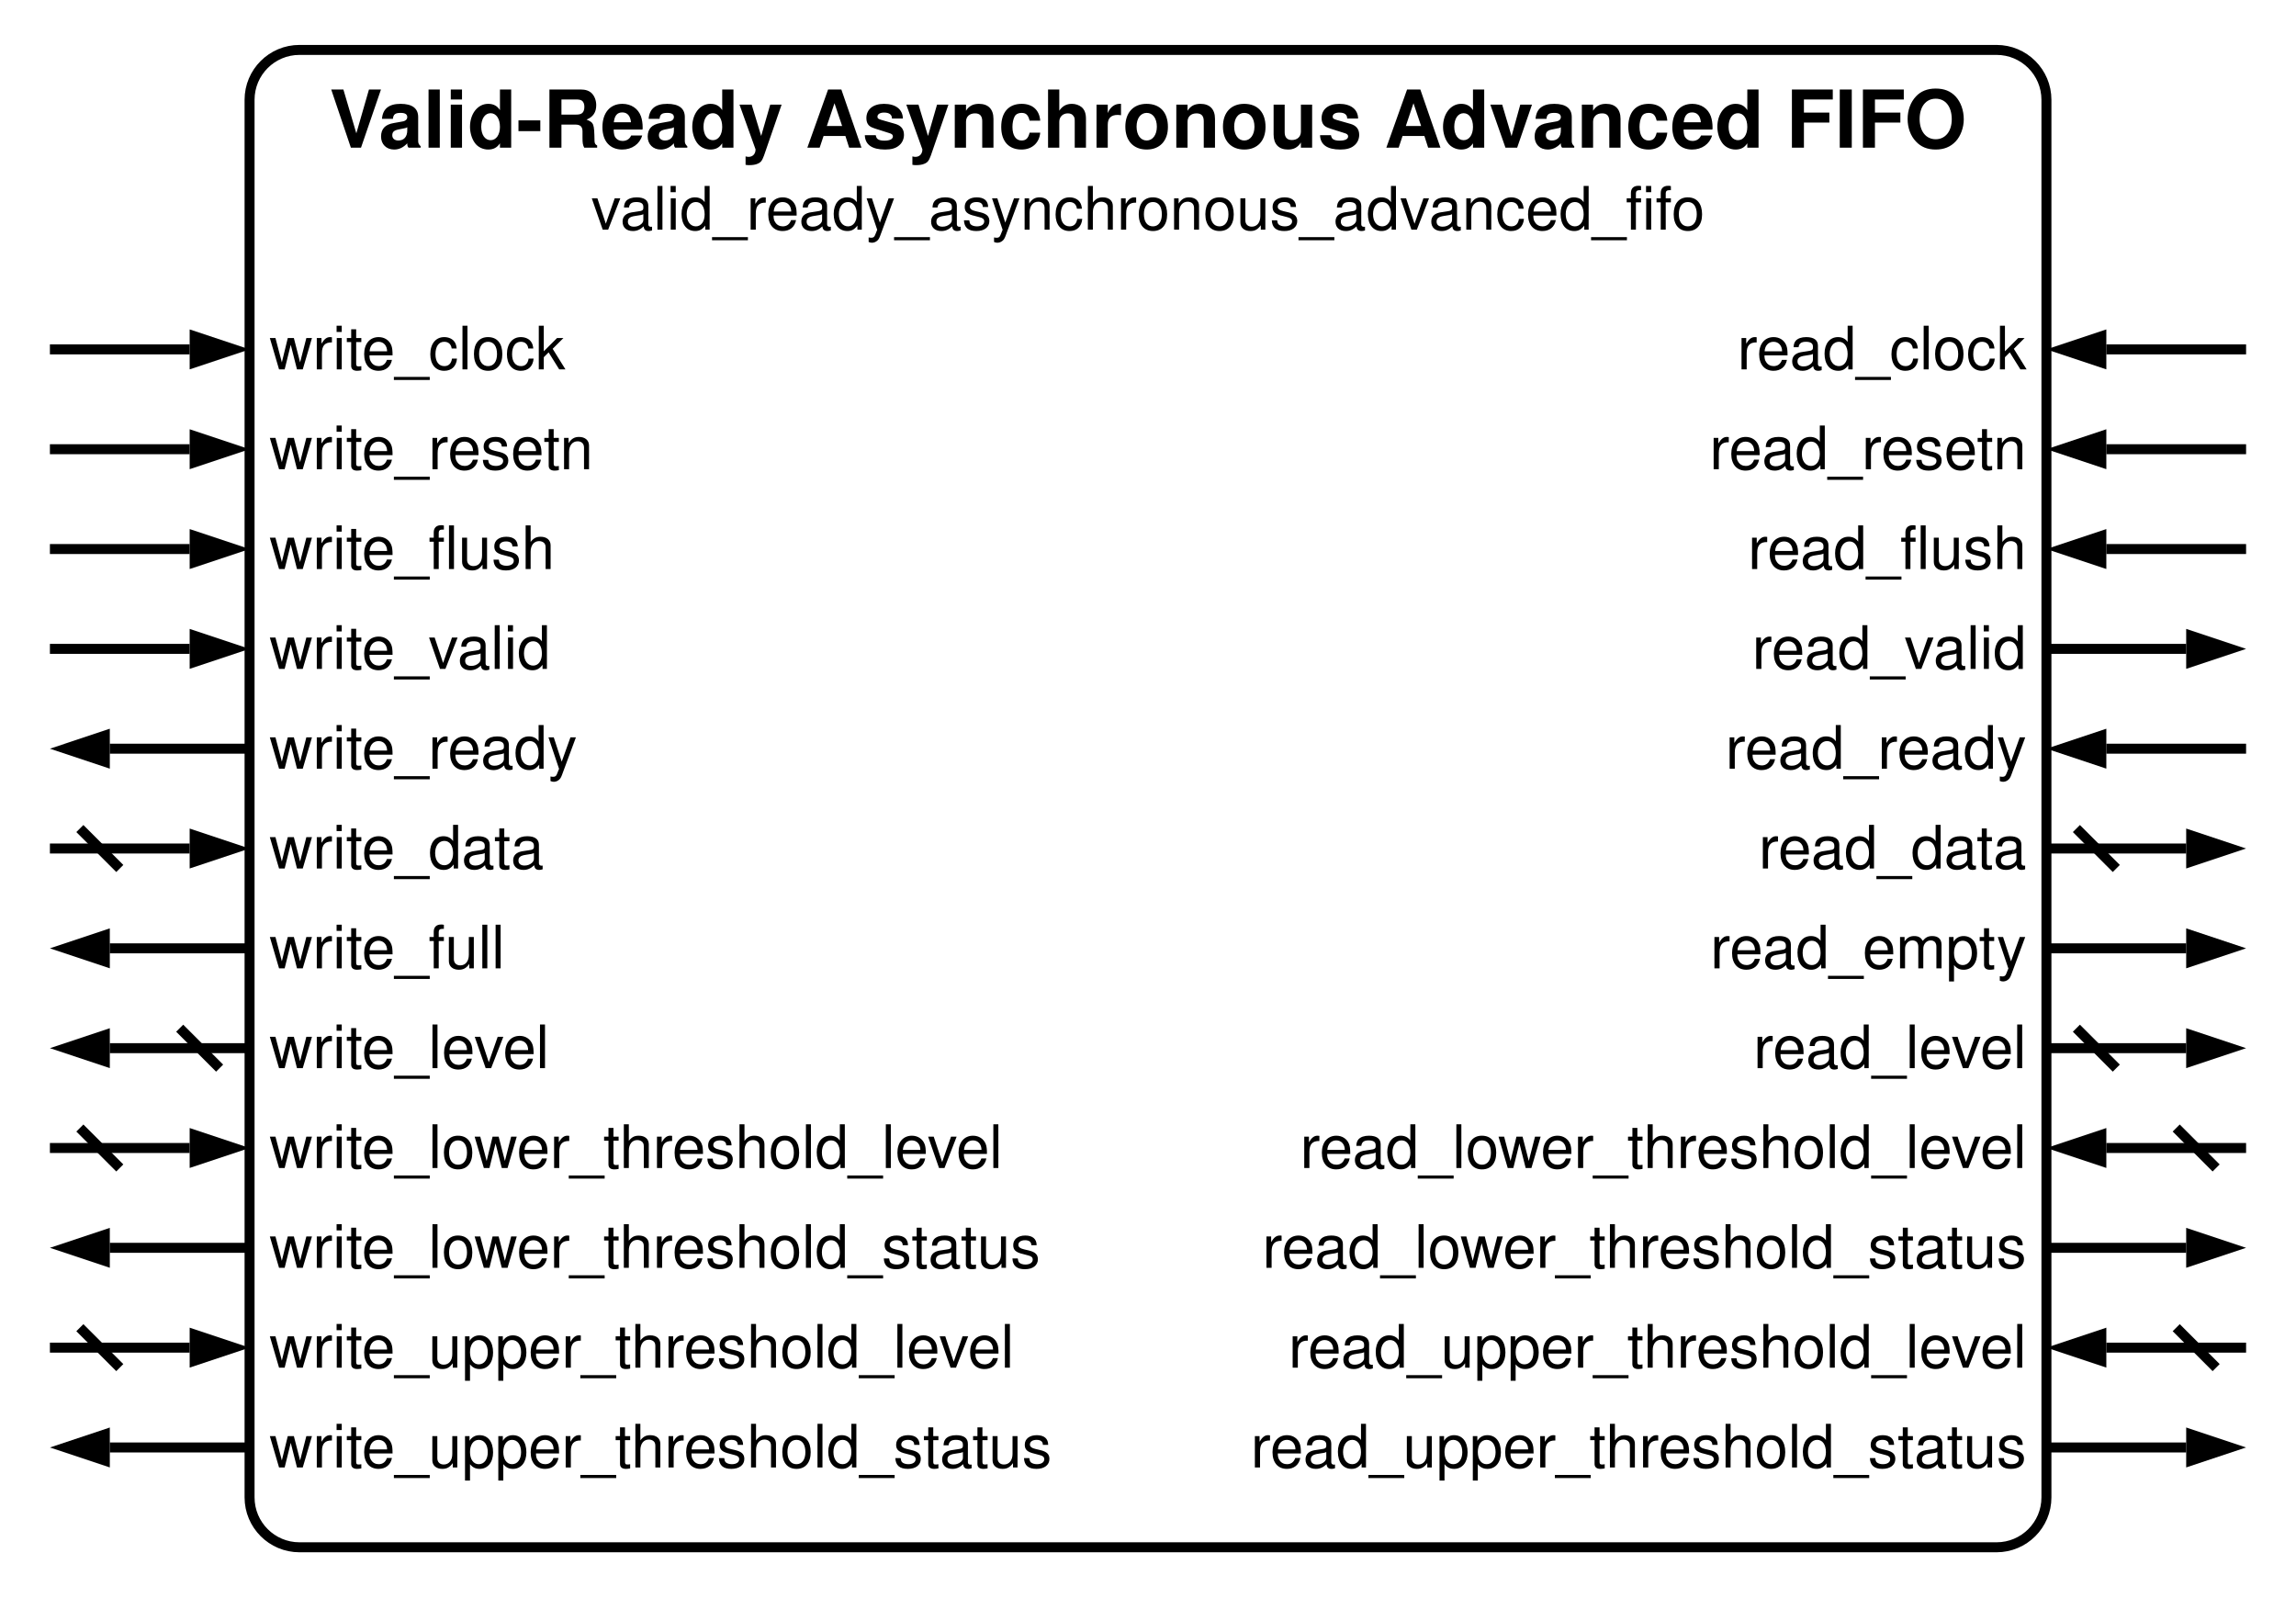
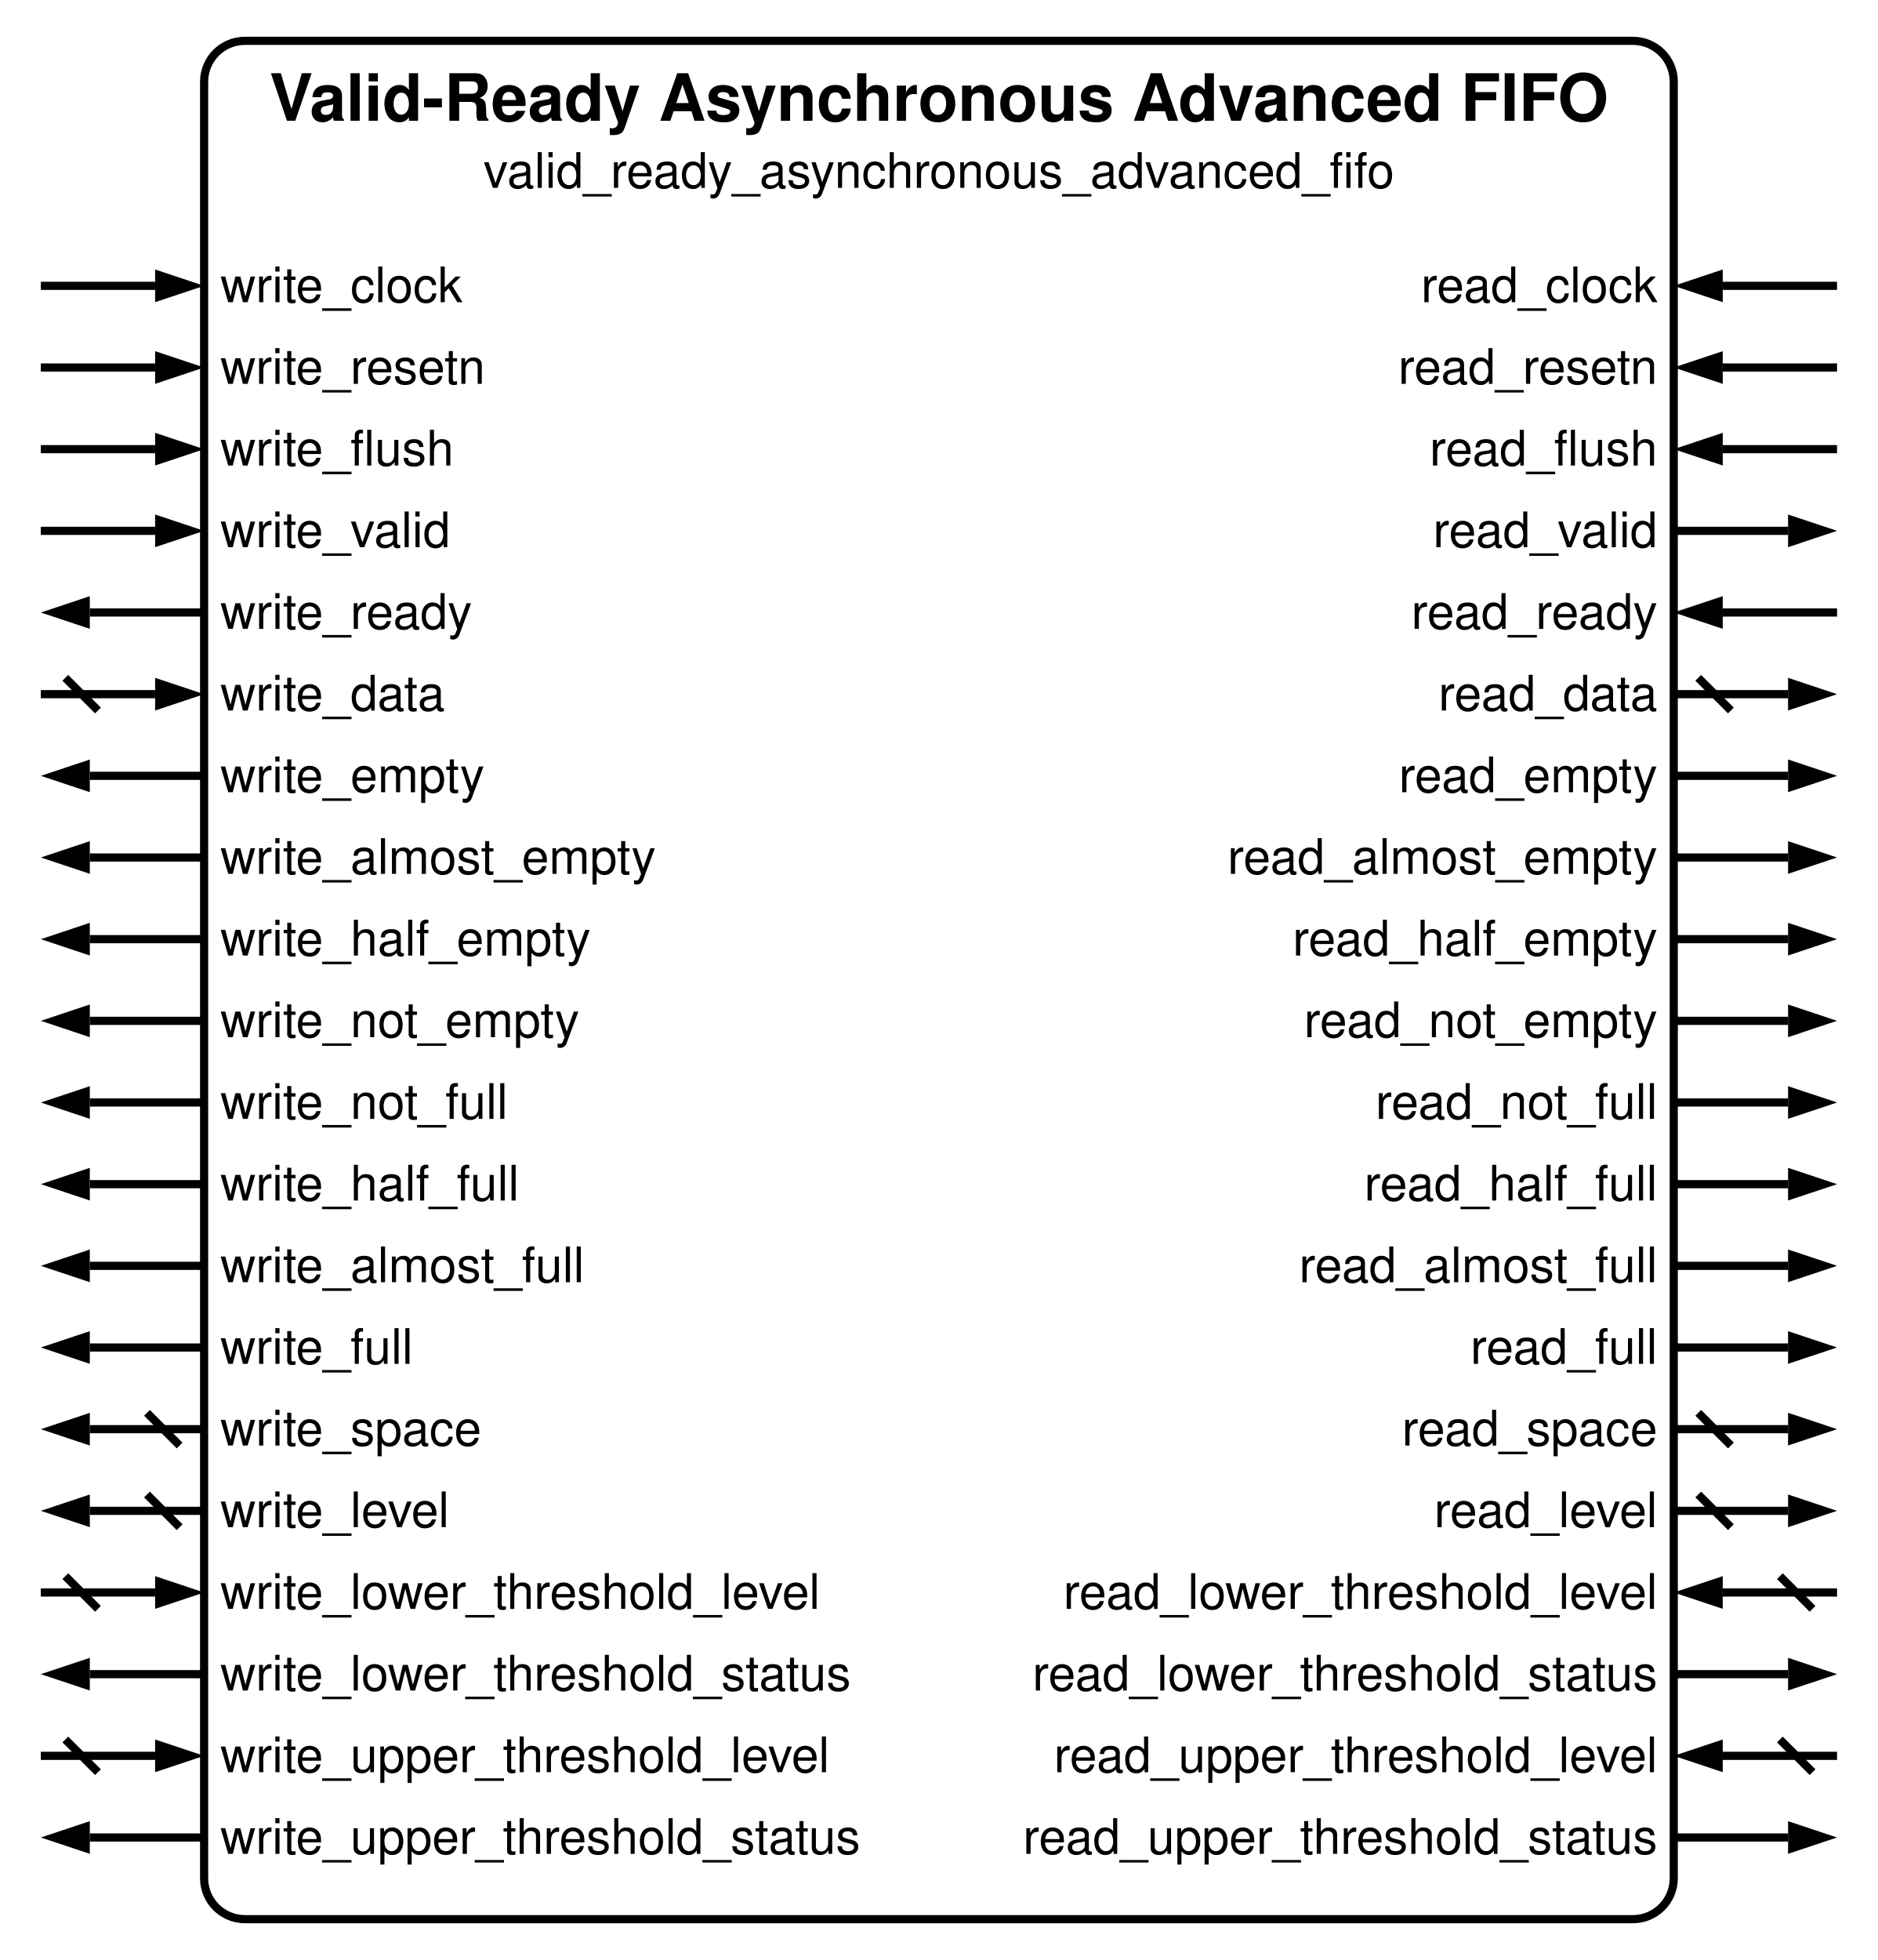
- <svg xmlns="http://www.w3.org/2000/svg" width="460" height="320" viewBox="0 0 230 160">
-   <rect x="25" y="5" width="180" height="150" fill="none" stroke="black" stroke-width="1" rx="5" />
+ <svg xmlns="http://www.w3.org/2000/svg" width="460" height="480" viewBox="0 0 230 240">
+   <rect x="25" y="5" width="180" height="230" fill="none" stroke="black" stroke-width="1" rx="5" />
  <text x="115" y="12" text-anchor="middle" dominant-baseline="middle" font-family="Helvetica" font-size="8" font-weight="bold" fill="black">Valid-Ready Asynchronous Advanced FIFO</text>
  <text x="115" y="21" text-anchor="middle" dominant-baseline="middle" font-family="Helvetica" font-size="6" font-weight="regular" fill="black">valid_ready_asynchronous_advanced_fifo</text>
  <text x="27" y="35" text-anchor="start" dominant-baseline="middle" font-family="Helvetica" font-size="6" font-weight="regular" fill="black">write_clock</text>
  <line x1="19" y1="35" x2="5" y2="35" stroke="black" stroke-width="1" />
  <path d="M 25 35 l -6 +2.0 v -4 z" fill="black" />
  <text x="203" y="35" text-anchor="end" dominant-baseline="middle" font-family="Helvetica" font-size="6" font-weight="regular" fill="black">read_clock</text>
  <line x1="211" y1="35" x2="225" y2="35" stroke="black" stroke-width="1" />
  <path d="M 205 35 l +6 +2.0 v -4 z" fill="black" />
  <text x="27" y="45" text-anchor="start" dominant-baseline="middle" font-family="Helvetica" font-size="6" font-weight="regular" fill="black">write_resetn</text>
  <line x1="19" y1="45" x2="5" y2="45" stroke="black" stroke-width="1" />
  <path d="M 25 45 l -6 +2.0 v -4 z" fill="black" />
  <text x="203" y="45" text-anchor="end" dominant-baseline="middle" font-family="Helvetica" font-size="6" font-weight="regular" fill="black">read_resetn</text>
  <line x1="211" y1="45" x2="225" y2="45" stroke="black" stroke-width="1" />
  <path d="M 205 45 l +6 +2.0 v -4 z" fill="black" />
  <text x="27" y="55" text-anchor="start" dominant-baseline="middle" font-family="Helvetica" font-size="6" font-weight="regular" fill="black">write_flush</text>
  <line x1="19" y1="55" x2="5" y2="55" stroke="black" stroke-width="1" />
  <path d="M 25 55 l -6 +2.0 v -4 z" fill="black" />
  <text x="203" y="55" text-anchor="end" dominant-baseline="middle" font-family="Helvetica" font-size="6" font-weight="regular" fill="black">read_flush</text>
  <line x1="211" y1="55" x2="225" y2="55" stroke="black" stroke-width="1" />
  <path d="M 205 55 l +6 +2.0 v -4 z" fill="black" />
  <text x="27" y="65" text-anchor="start" dominant-baseline="middle" font-family="Helvetica" font-size="6" font-weight="regular" fill="black">write_valid</text>
  <line x1="19" y1="65" x2="5" y2="65" stroke="black" stroke-width="1" />
  <path d="M 25 65 l -6 +2.0 v -4 z" fill="black" />
  <text x="203" y="65" text-anchor="end" dominant-baseline="middle" font-family="Helvetica" font-size="6" font-weight="regular" fill="black">read_valid</text>
  <line x1="205" y1="65" x2="219" y2="65" stroke="black" stroke-width="1" />
  <path d="M 225 65 l -6 +2.0 v -4 z" fill="black" />
  <text x="27" y="75" text-anchor="start" dominant-baseline="middle" font-family="Helvetica" font-size="6" font-weight="regular" fill="black">write_ready</text>
  <line x1="25" y1="75" x2="11" y2="75" stroke="black" stroke-width="1" />
  <path d="M 5 75 l +6 +2.0 v -4 z" fill="black" />
  <text x="203" y="75" text-anchor="end" dominant-baseline="middle" font-family="Helvetica" font-size="6" font-weight="regular" fill="black">read_ready</text>
  <line x1="211" y1="75" x2="225" y2="75" stroke="black" stroke-width="1" />
  <path d="M 205 75 l +6 +2.0 v -4 z" fill="black" />
  <text x="27" y="85" text-anchor="start" dominant-baseline="middle" font-family="Helvetica" font-size="6" font-weight="regular" fill="black">write_data</text>
  <line x1="19" y1="85" x2="5" y2="85" stroke="black" stroke-width="1" />
  <path d="M 25 85 l -6 +2.0 v -4 z" fill="black" />
  <line x1="8" y1="83" x2="12" y2="87" stroke="black" stroke-width="1" />
  <text x="203" y="85" text-anchor="end" dominant-baseline="middle" font-family="Helvetica" font-size="6" font-weight="regular" fill="black">read_data</text>
  <line x1="205" y1="85" x2="219" y2="85" stroke="black" stroke-width="1" />
  <path d="M 225 85 l -6 +2.0 v -4 z" fill="black" />
  <line x1="208" y1="83" x2="212" y2="87" stroke="black" stroke-width="1" />
-   <text x="27" y="95" text-anchor="start" dominant-baseline="middle" font-family="Helvetica" font-size="6" font-weight="regular" fill="black">write_full</text>
+   <text x="27" y="95" text-anchor="start" dominant-baseline="middle" font-family="Helvetica" font-size="6" font-weight="regular" fill="black">write_empty</text>
  <line x1="25" y1="95" x2="11" y2="95" stroke="black" stroke-width="1" />
  <path d="M 5 95 l +6 +2.0 v -4 z" fill="black" />
  <text x="203" y="95" text-anchor="end" dominant-baseline="middle" font-family="Helvetica" font-size="6" font-weight="regular" fill="black">read_empty</text>
  <line x1="205" y1="95" x2="219" y2="95" stroke="black" stroke-width="1" />
  <path d="M 225 95 l -6 +2.0 v -4 z" fill="black" />
-   <text x="27" y="105" text-anchor="start" dominant-baseline="middle" font-family="Helvetica" font-size="6" font-weight="regular" fill="black">write_level</text>
+   <text x="27" y="105" text-anchor="start" dominant-baseline="middle" font-family="Helvetica" font-size="6" font-weight="regular" fill="black">write_almost_empty</text>
  <line x1="25" y1="105" x2="11" y2="105" stroke="black" stroke-width="1" />
  <path d="M 5 105 l +6 +2.0 v -4 z" fill="black" />
-   <line x1="18" y1="103" x2="22" y2="107" stroke="black" stroke-width="1" />
-   <text x="203" y="105" text-anchor="end" dominant-baseline="middle" font-family="Helvetica" font-size="6" font-weight="regular" fill="black">read_level</text>
+   <text x="203" y="105" text-anchor="end" dominant-baseline="middle" font-family="Helvetica" font-size="6" font-weight="regular" fill="black">read_almost_empty</text>
  <line x1="205" y1="105" x2="219" y2="105" stroke="black" stroke-width="1" />
  <path d="M 225 105 l -6 +2.0 v -4 z" fill="black" />
-   <line x1="208" y1="103" x2="212" y2="107" stroke="black" stroke-width="1" />
-   <text x="27" y="115" text-anchor="start" dominant-baseline="middle" font-family="Helvetica" font-size="6" font-weight="regular" fill="black">write_lower_threshold_level</text>
-   <line x1="19" y1="115" x2="5" y2="115" stroke="black" stroke-width="1" />
-   <path d="M 25 115 l -6 +2.0 v -4 z" fill="black" />
-   <line x1="8" y1="113" x2="12" y2="117" stroke="black" stroke-width="1" />
-   <text x="203" y="115" text-anchor="end" dominant-baseline="middle" font-family="Helvetica" font-size="6" font-weight="regular" fill="black">read_lower_threshold_level</text>
-   <line x1="211" y1="115" x2="225" y2="115" stroke="black" stroke-width="1" />
-   <path d="M 205 115 l +6 +2.0 v -4 z" fill="black" />
-   <line x1="218" y1="113" x2="222" y2="117" stroke="black" stroke-width="1" />
-   <text x="27" y="125" text-anchor="start" dominant-baseline="middle" font-family="Helvetica" font-size="6" font-weight="regular" fill="black">write_lower_threshold_status</text>
+   <text x="27" y="115" text-anchor="start" dominant-baseline="middle" font-family="Helvetica" font-size="6" font-weight="regular" fill="black">write_half_empty</text>
+   <line x1="25" y1="115" x2="11" y2="115" stroke="black" stroke-width="1" />
+   <path d="M 5 115 l +6 +2.0 v -4 z" fill="black" />
+   <text x="203" y="115" text-anchor="end" dominant-baseline="middle" font-family="Helvetica" font-size="6" font-weight="regular" fill="black">read_half_empty</text>
+   <line x1="205" y1="115" x2="219" y2="115" stroke="black" stroke-width="1" />
+   <path d="M 225 115 l -6 +2.0 v -4 z" fill="black" />
+   <text x="27" y="125" text-anchor="start" dominant-baseline="middle" font-family="Helvetica" font-size="6" font-weight="regular" fill="black">write_not_empty</text>
  <line x1="25" y1="125" x2="11" y2="125" stroke="black" stroke-width="1" />
  <path d="M 5 125 l +6 +2.0 v -4 z" fill="black" />
-   <text x="203" y="125" text-anchor="end" dominant-baseline="middle" font-family="Helvetica" font-size="6" font-weight="regular" fill="black">read_lower_threshold_status</text>
+   <text x="203" y="125" text-anchor="end" dominant-baseline="middle" font-family="Helvetica" font-size="6" font-weight="regular" fill="black">read_not_empty</text>
  <line x1="205" y1="125" x2="219" y2="125" stroke="black" stroke-width="1" />
  <path d="M 225 125 l -6 +2.0 v -4 z" fill="black" />
-   <text x="27" y="135" text-anchor="start" dominant-baseline="middle" font-family="Helvetica" font-size="6" font-weight="regular" fill="black">write_upper_threshold_level</text>
-   <line x1="19" y1="135" x2="5" y2="135" stroke="black" stroke-width="1" />
-   <path d="M 25 135 l -6 +2.0 v -4 z" fill="black" />
-   <line x1="8" y1="133" x2="12" y2="137" stroke="black" stroke-width="1" />
-   <text x="203" y="135" text-anchor="end" dominant-baseline="middle" font-family="Helvetica" font-size="6" font-weight="regular" fill="black">read_upper_threshold_level</text>
-   <line x1="211" y1="135" x2="225" y2="135" stroke="black" stroke-width="1" />
-   <path d="M 205 135 l +6 +2.0 v -4 z" fill="black" />
-   <line x1="218" y1="133" x2="222" y2="137" stroke="black" stroke-width="1" />
-   <text x="27" y="145" text-anchor="start" dominant-baseline="middle" font-family="Helvetica" font-size="6" font-weight="regular" fill="black">write_upper_threshold_status</text>
+   <text x="27" y="135" text-anchor="start" dominant-baseline="middle" font-family="Helvetica" font-size="6" font-weight="regular" fill="black">write_not_full</text>
+   <line x1="25" y1="135" x2="11" y2="135" stroke="black" stroke-width="1" />
+   <path d="M 5 135 l +6 +2.0 v -4 z" fill="black" />
+   <text x="203" y="135" text-anchor="end" dominant-baseline="middle" font-family="Helvetica" font-size="6" font-weight="regular" fill="black">read_not_full</text>
+   <line x1="205" y1="135" x2="219" y2="135" stroke="black" stroke-width="1" />
+   <path d="M 225 135 l -6 +2.0 v -4 z" fill="black" />
+   <text x="27" y="145" text-anchor="start" dominant-baseline="middle" font-family="Helvetica" font-size="6" font-weight="regular" fill="black">write_half_full</text>
  <line x1="25" y1="145" x2="11" y2="145" stroke="black" stroke-width="1" />
  <path d="M 5 145 l +6 +2.0 v -4 z" fill="black" />
-   <text x="203" y="145" text-anchor="end" dominant-baseline="middle" font-family="Helvetica" font-size="6" font-weight="regular" fill="black">read_upper_threshold_status</text>
+   <text x="203" y="145" text-anchor="end" dominant-baseline="middle" font-family="Helvetica" font-size="6" font-weight="regular" fill="black">read_half_full</text>
  <line x1="205" y1="145" x2="219" y2="145" stroke="black" stroke-width="1" />
  <path d="M 225 145 l -6 +2.0 v -4 z" fill="black" />
+   <text x="27" y="155" text-anchor="start" dominant-baseline="middle" font-family="Helvetica" font-size="6" font-weight="regular" fill="black">write_almost_full</text>
+   <line x1="25" y1="155" x2="11" y2="155" stroke="black" stroke-width="1" />
+   <path d="M 5 155 l +6 +2.0 v -4 z" fill="black" />
+   <text x="203" y="155" text-anchor="end" dominant-baseline="middle" font-family="Helvetica" font-size="6" font-weight="regular" fill="black">read_almost_full</text>
+   <line x1="205" y1="155" x2="219" y2="155" stroke="black" stroke-width="1" />
+   <path d="M 225 155 l -6 +2.0 v -4 z" fill="black" />
+   <text x="27" y="165" text-anchor="start" dominant-baseline="middle" font-family="Helvetica" font-size="6" font-weight="regular" fill="black">write_full</text>
+   <line x1="25" y1="165" x2="11" y2="165" stroke="black" stroke-width="1" />
+   <path d="M 5 165 l +6 +2.0 v -4 z" fill="black" />
+   <text x="203" y="165" text-anchor="end" dominant-baseline="middle" font-family="Helvetica" font-size="6" font-weight="regular" fill="black">read_full</text>
+   <line x1="205" y1="165" x2="219" y2="165" stroke="black" stroke-width="1" />
+   <path d="M 225 165 l -6 +2.0 v -4 z" fill="black" />
+   <text x="27" y="175" text-anchor="start" dominant-baseline="middle" font-family="Helvetica" font-size="6" font-weight="regular" fill="black">write_space</text>
+   <line x1="25" y1="175" x2="11" y2="175" stroke="black" stroke-width="1" />
+   <path d="M 5 175 l +6 +2.0 v -4 z" fill="black" />
+   <line x1="18" y1="173" x2="22" y2="177" stroke="black" stroke-width="1" />
+   <text x="203" y="175" text-anchor="end" dominant-baseline="middle" font-family="Helvetica" font-size="6" font-weight="regular" fill="black">read_space</text>
+   <line x1="205" y1="175" x2="219" y2="175" stroke="black" stroke-width="1" />
+   <path d="M 225 175 l -6 +2.0 v -4 z" fill="black" />
+   <line x1="208" y1="173" x2="212" y2="177" stroke="black" stroke-width="1" />
+   <text x="27" y="185" text-anchor="start" dominant-baseline="middle" font-family="Helvetica" font-size="6" font-weight="regular" fill="black">write_level</text>
+   <line x1="25" y1="185" x2="11" y2="185" stroke="black" stroke-width="1" />
+   <path d="M 5 185 l +6 +2.0 v -4 z" fill="black" />
+   <line x1="18" y1="183" x2="22" y2="187" stroke="black" stroke-width="1" />
+   <text x="203" y="185" text-anchor="end" dominant-baseline="middle" font-family="Helvetica" font-size="6" font-weight="regular" fill="black">read_level</text>
+   <line x1="205" y1="185" x2="219" y2="185" stroke="black" stroke-width="1" />
+   <path d="M 225 185 l -6 +2.0 v -4 z" fill="black" />
+   <line x1="208" y1="183" x2="212" y2="187" stroke="black" stroke-width="1" />
+   <text x="27" y="195" text-anchor="start" dominant-baseline="middle" font-family="Helvetica" font-size="6" font-weight="regular" fill="black">write_lower_threshold_level</text>
+   <line x1="19" y1="195" x2="5" y2="195" stroke="black" stroke-width="1" />
+   <path d="M 25 195 l -6 +2.0 v -4 z" fill="black" />
+   <line x1="8" y1="193" x2="12" y2="197" stroke="black" stroke-width="1" />
+   <text x="203" y="195" text-anchor="end" dominant-baseline="middle" font-family="Helvetica" font-size="6" font-weight="regular" fill="black">read_lower_threshold_level</text>
+   <line x1="211" y1="195" x2="225" y2="195" stroke="black" stroke-width="1" />
+   <path d="M 205 195 l +6 +2.0 v -4 z" fill="black" />
+   <line x1="218" y1="193" x2="222" y2="197" stroke="black" stroke-width="1" />
+   <text x="27" y="205" text-anchor="start" dominant-baseline="middle" font-family="Helvetica" font-size="6" font-weight="regular" fill="black">write_lower_threshold_status</text>
+   <line x1="25" y1="205" x2="11" y2="205" stroke="black" stroke-width="1" />
+   <path d="M 5 205 l +6 +2.0 v -4 z" fill="black" />
+   <text x="203" y="205" text-anchor="end" dominant-baseline="middle" font-family="Helvetica" font-size="6" font-weight="regular" fill="black">read_lower_threshold_status</text>
+   <line x1="205" y1="205" x2="219" y2="205" stroke="black" stroke-width="1" />
+   <path d="M 225 205 l -6 +2.0 v -4 z" fill="black" />
+   <text x="27" y="215" text-anchor="start" dominant-baseline="middle" font-family="Helvetica" font-size="6" font-weight="regular" fill="black">write_upper_threshold_level</text>
+   <line x1="19" y1="215" x2="5" y2="215" stroke="black" stroke-width="1" />
+   <path d="M 25 215 l -6 +2.0 v -4 z" fill="black" />
+   <line x1="8" y1="213" x2="12" y2="217" stroke="black" stroke-width="1" />
+   <text x="203" y="215" text-anchor="end" dominant-baseline="middle" font-family="Helvetica" font-size="6" font-weight="regular" fill="black">read_upper_threshold_level</text>
+   <line x1="211" y1="215" x2="225" y2="215" stroke="black" stroke-width="1" />
+   <path d="M 205 215 l +6 +2.0 v -4 z" fill="black" />
+   <line x1="218" y1="213" x2="222" y2="217" stroke="black" stroke-width="1" />
+   <text x="27" y="225" text-anchor="start" dominant-baseline="middle" font-family="Helvetica" font-size="6" font-weight="regular" fill="black">write_upper_threshold_status</text>
+   <line x1="25" y1="225" x2="11" y2="225" stroke="black" stroke-width="1" />
+   <path d="M 5 225 l +6 +2.0 v -4 z" fill="black" />
+   <text x="203" y="225" text-anchor="end" dominant-baseline="middle" font-family="Helvetica" font-size="6" font-weight="regular" fill="black">read_upper_threshold_status</text>
+   <line x1="205" y1="225" x2="219" y2="225" stroke="black" stroke-width="1" />
+   <path d="M 225 225 l -6 +2.0 v -4 z" fill="black" />
  <style>
      @media (prefers-color-scheme: dark) {
        :root {
          filter: invert(100%) hue-rotate(180deg);
        }
      }
    </style>
</svg>
